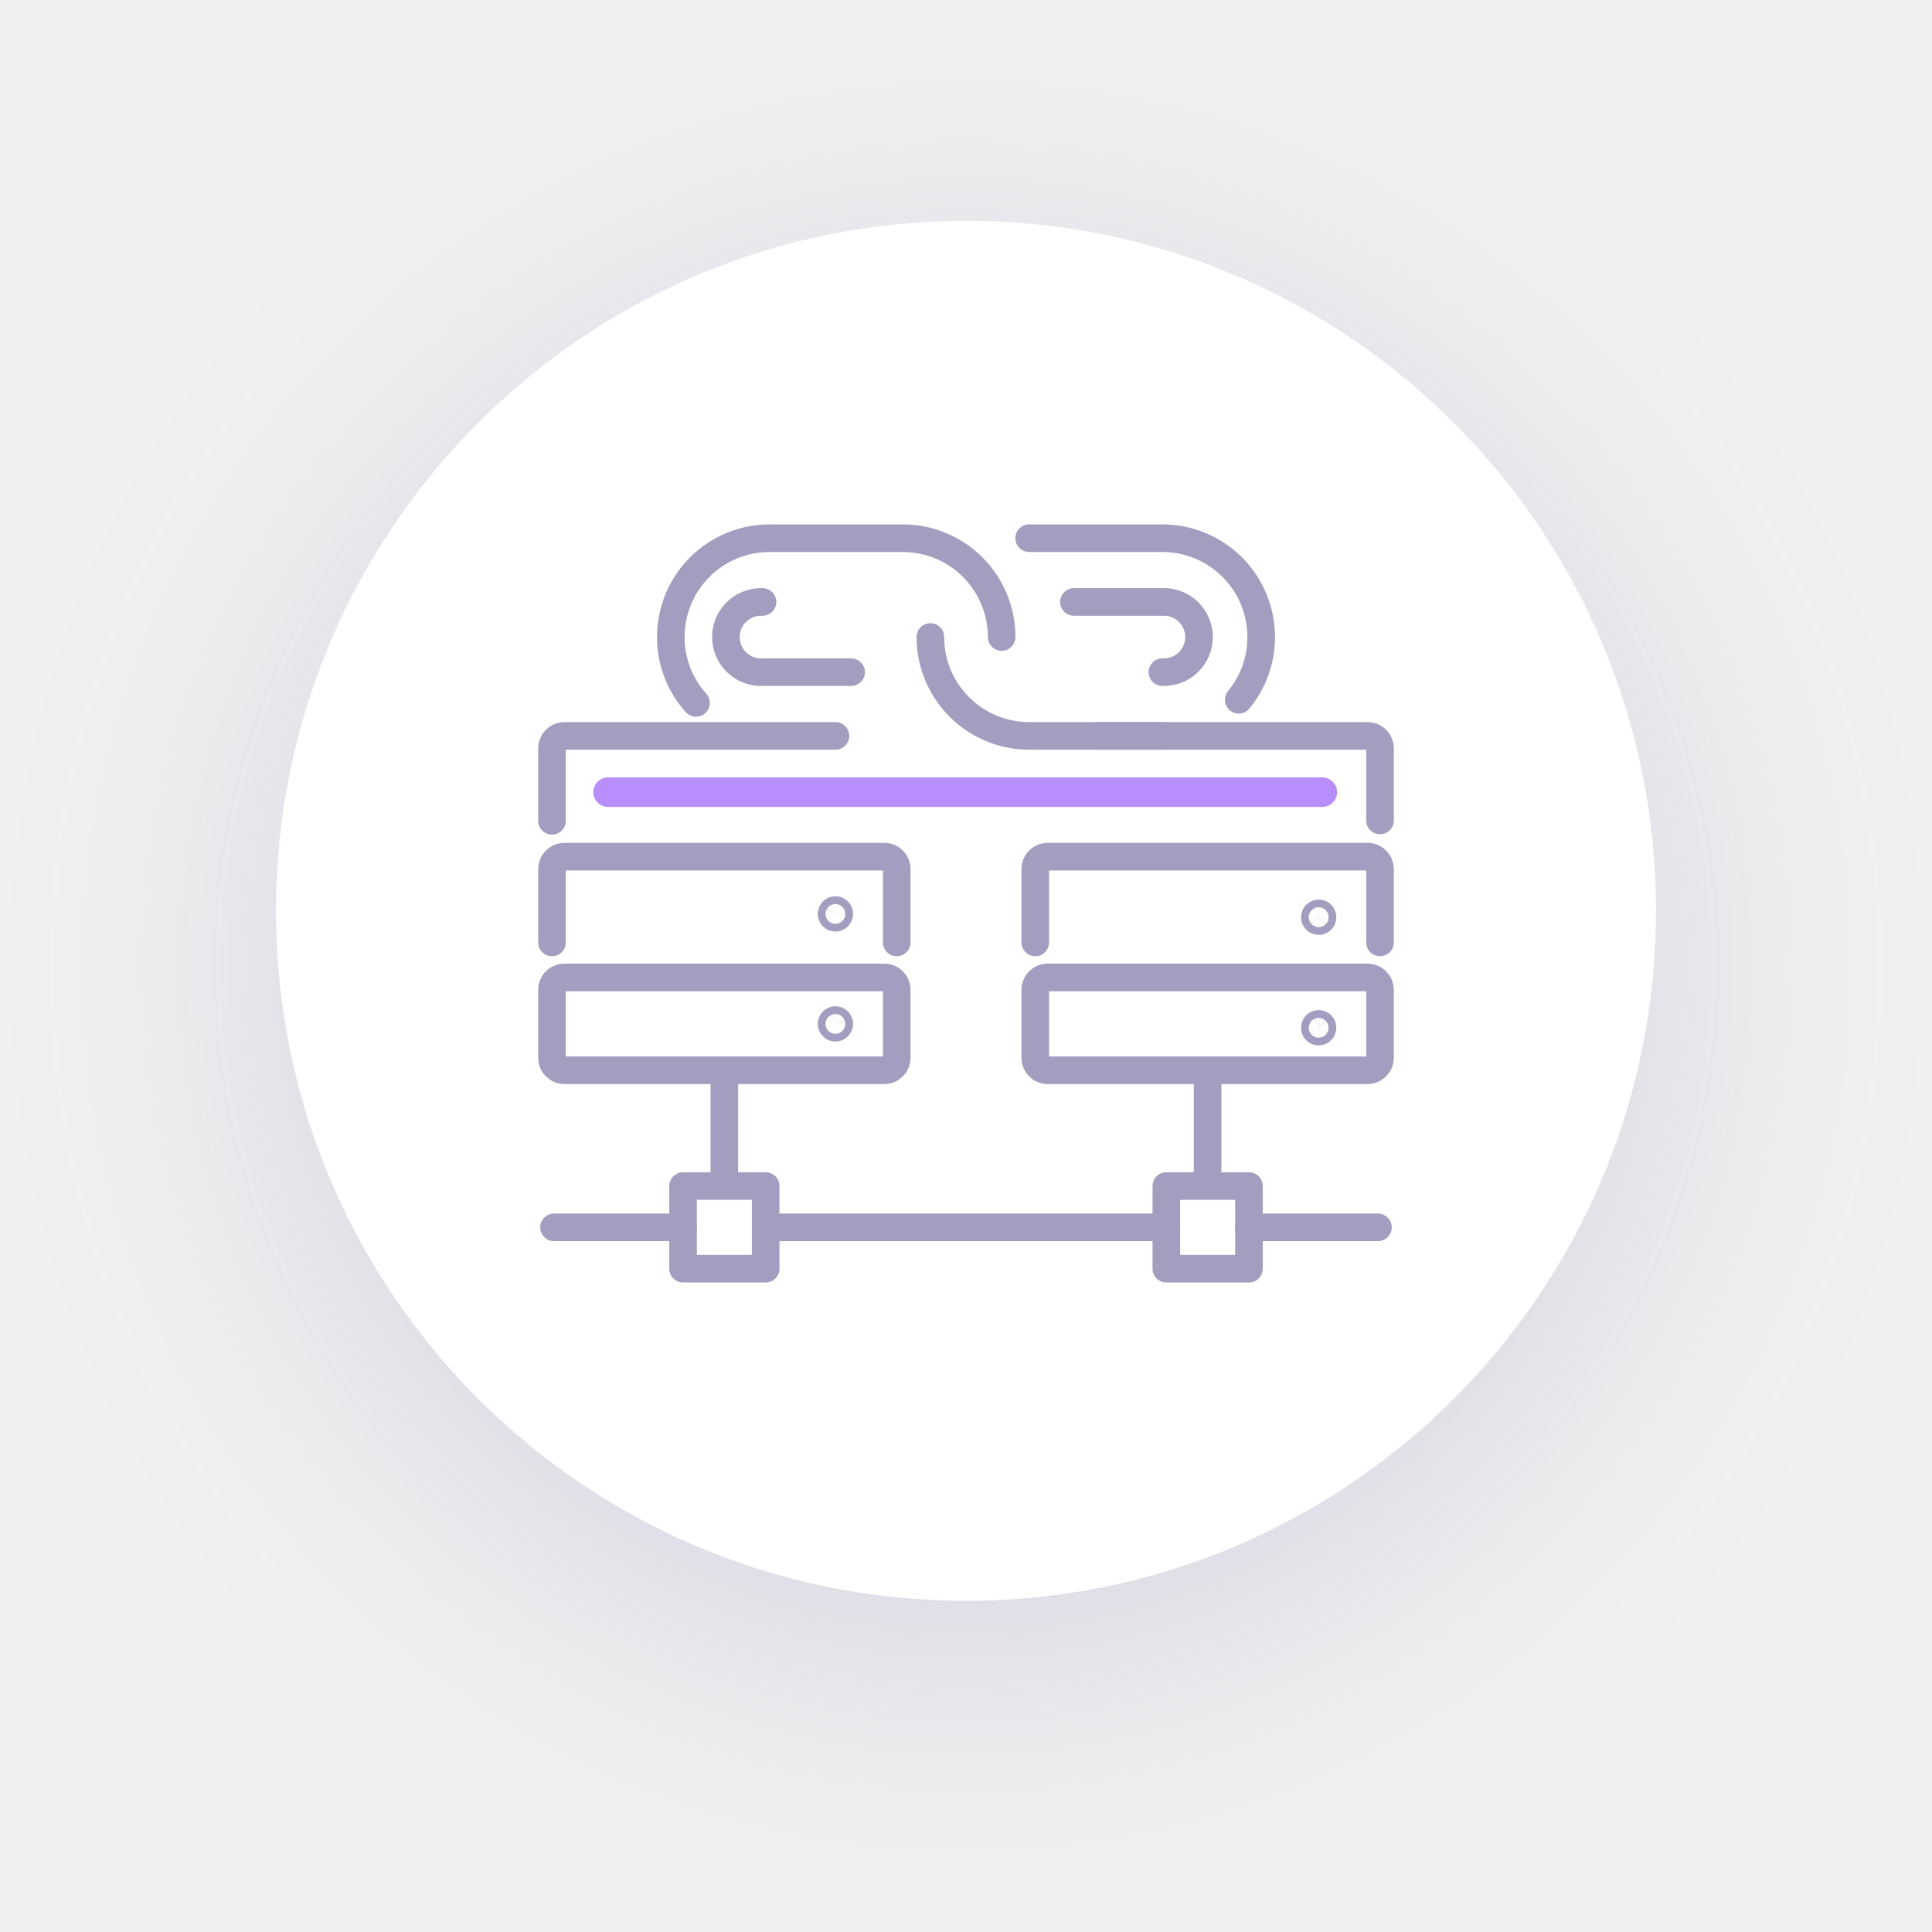
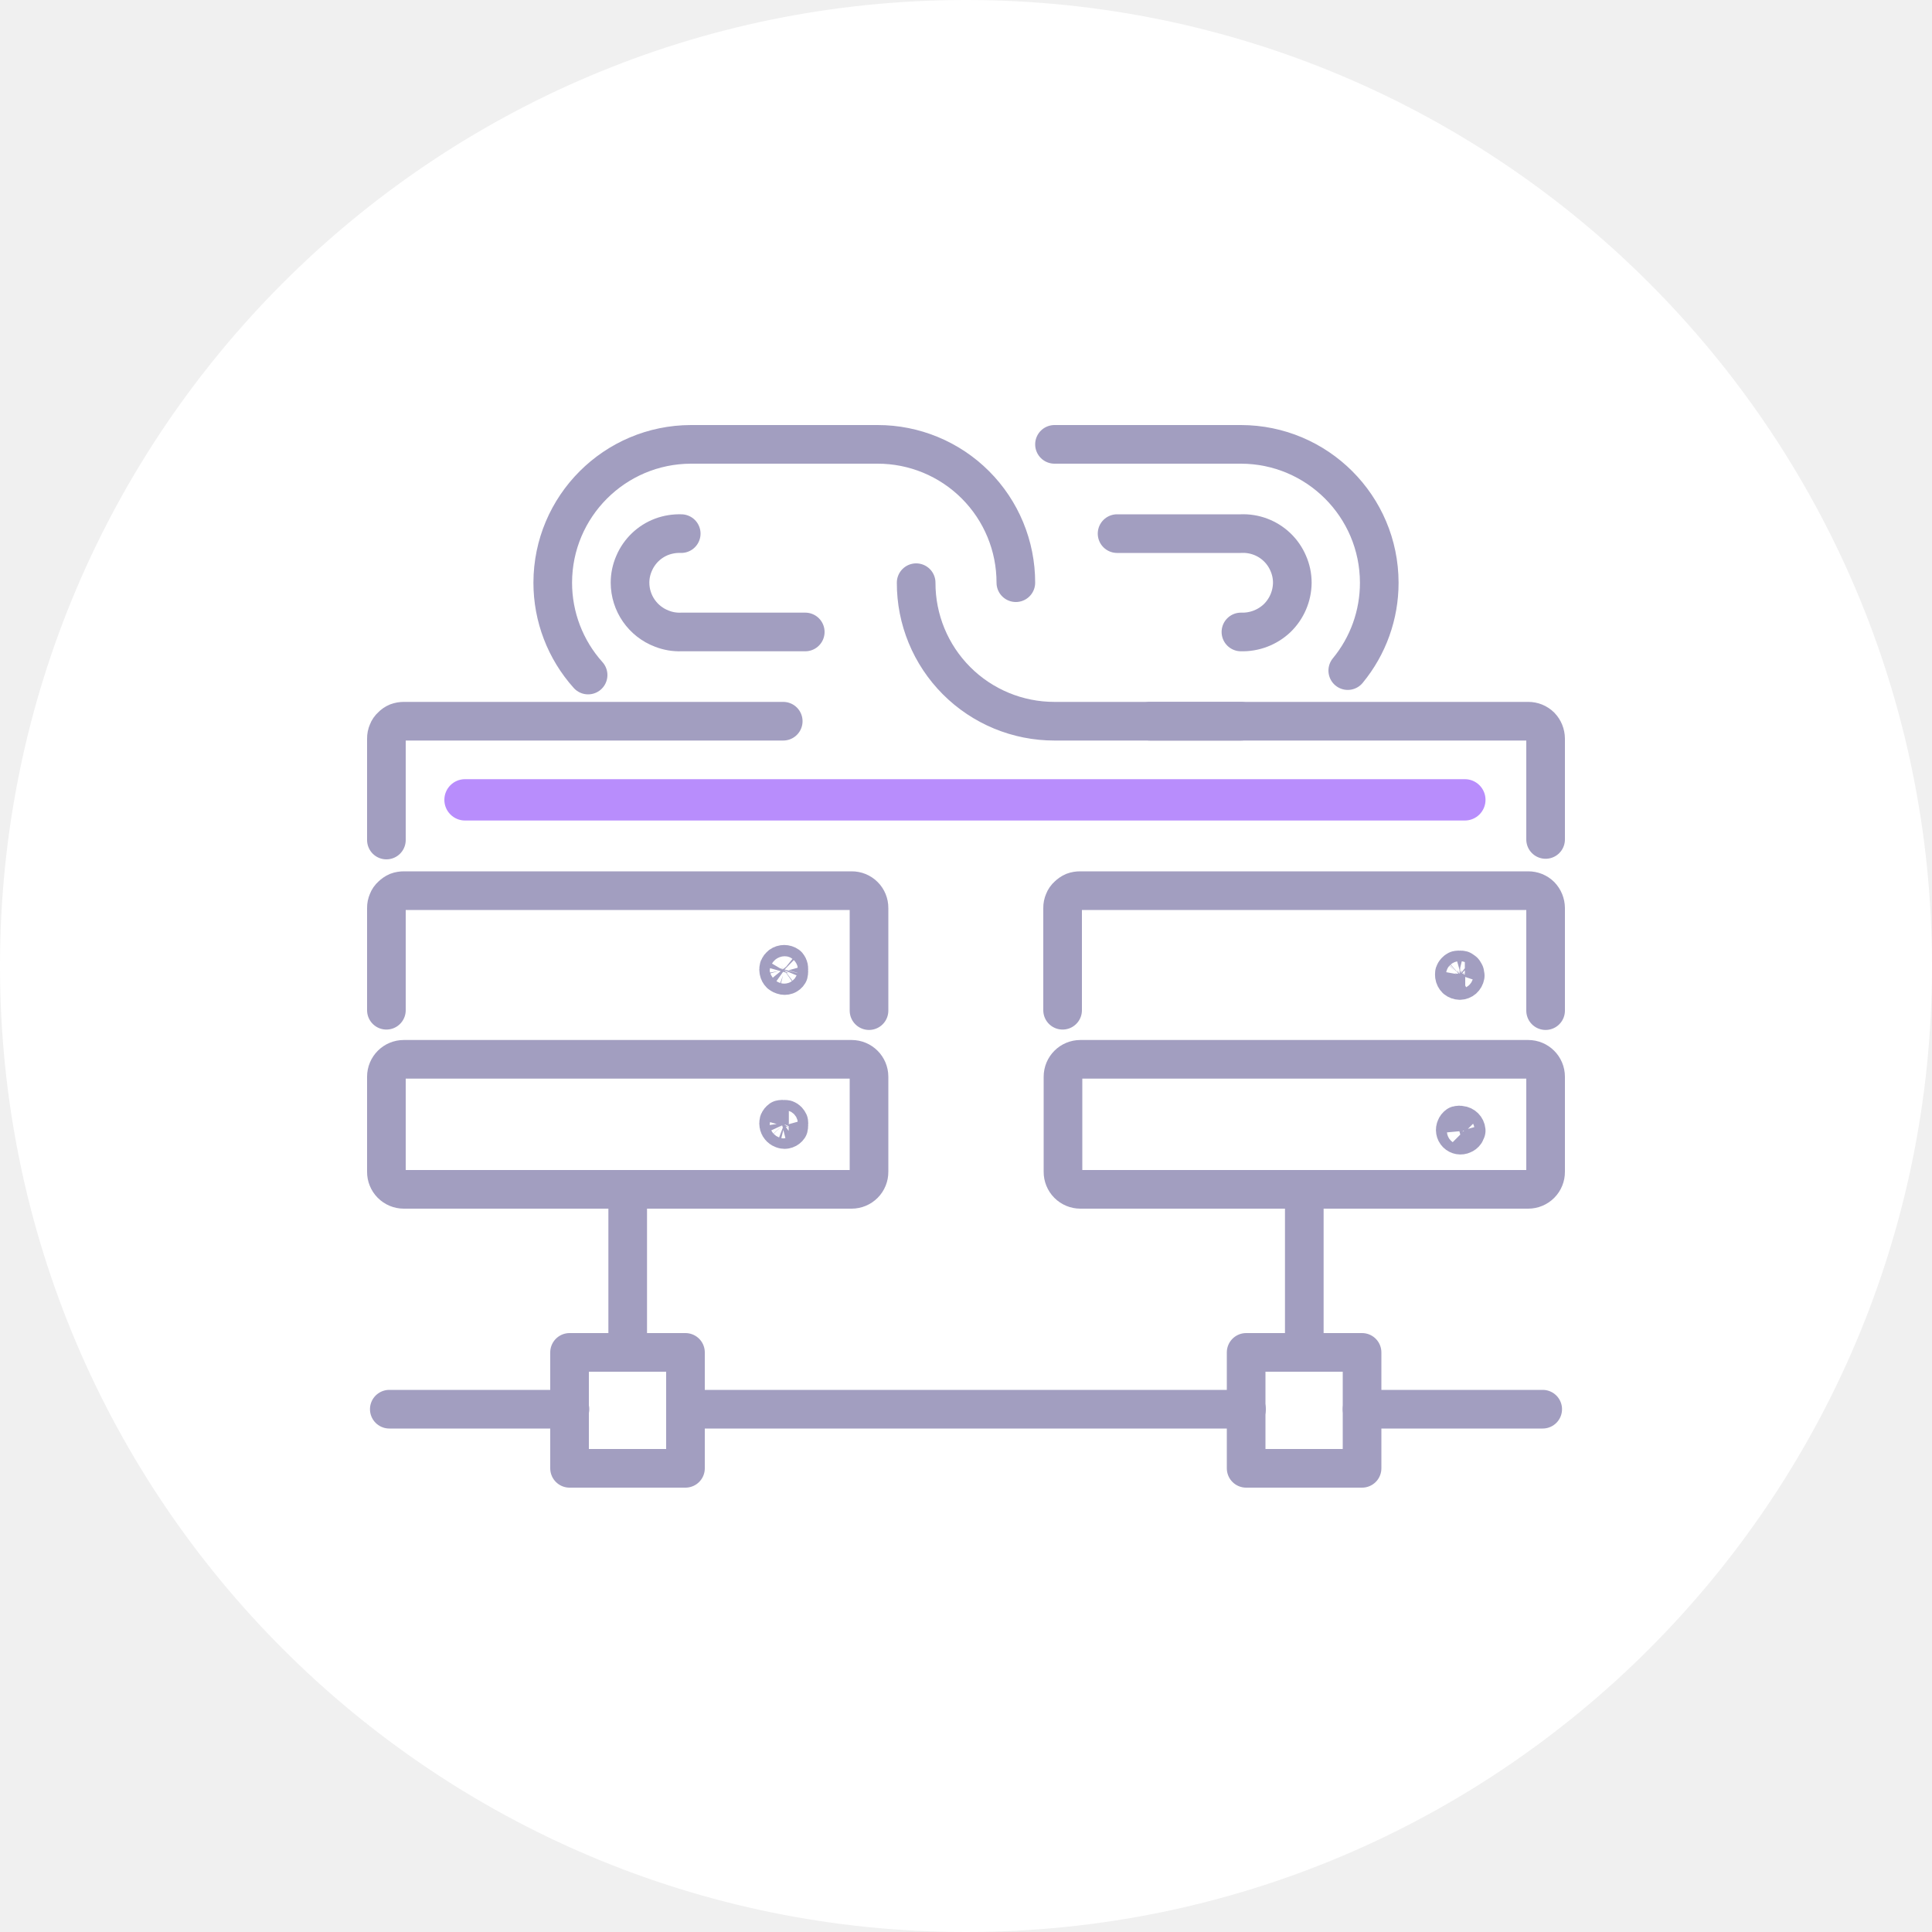
- <svg xmlns="http://www.w3.org/2000/svg" width="140" height="140" viewBox="0 0 140 140" fill="none">
-   <g filter="url(#filter0_d)">
-     <circle cx="70" cy="66" r="50" fill="white" />
-   </g>
-   <path d="M50.437 50.937C49.257 49.626 48.606 47.924 48.609 46.16V46.16C48.609 44.261 49.363 42.44 50.706 41.097C52.049 39.754 53.87 39 55.769 39H65.422C67.322 39 69.143 39.754 70.486 41.097C71.829 42.44 72.583 44.261 72.583 46.16V46.16" stroke="#A29EC0" stroke-width="2" stroke-linecap="round" stroke-linejoin="round" />
-   <path d="M84.231 53.326H74.577C72.678 53.325 70.856 52.569 69.514 51.225C68.171 49.882 67.417 48.06 67.417 46.16" stroke="#A29EC0" stroke-width="2" stroke-linecap="round" stroke-linejoin="round" />
-   <path d="M74.577 39H84.231C86.13 39 87.951 39.754 89.294 41.097C90.637 42.44 91.391 44.261 91.391 46.16V46.16C91.395 47.82 90.819 49.429 89.763 50.709" stroke="#A29EC0" stroke-width="2" stroke-linecap="round" stroke-linejoin="round" />
-   <path d="M84.231 48.706C84.574 48.721 84.917 48.666 85.238 48.545C85.559 48.423 85.853 48.239 86.101 48.001C86.349 47.763 86.547 47.478 86.681 47.162C86.816 46.846 86.886 46.506 86.886 46.163C86.886 45.819 86.816 45.48 86.681 45.164C86.547 44.848 86.349 44.562 86.101 44.325C85.853 44.087 85.559 43.902 85.238 43.781C84.917 43.66 84.574 43.605 84.231 43.62H77.821" stroke="#A29EC0" stroke-width="2" stroke-linecap="round" stroke-linejoin="round" />
-   <path d="M55.256 43.62C54.913 43.605 54.571 43.66 54.249 43.781C53.928 43.902 53.634 44.087 53.386 44.325C53.138 44.562 52.941 44.848 52.806 45.164C52.671 45.48 52.601 45.819 52.601 46.163C52.601 46.506 52.671 46.846 52.806 47.162C52.941 47.478 53.138 47.763 53.386 48.001C53.634 48.239 53.928 48.423 54.249 48.545C54.571 48.666 54.913 48.721 55.256 48.706H61.676" stroke="#A29EC0" stroke-width="2" stroke-linecap="round" stroke-linejoin="round" />
-   <path d="M52.488 77.556V85.947" stroke="#A29EC0" stroke-width="2" stroke-linejoin="round" />
-   <path d="M55.484 85.947H49.497V91.934H55.484V85.947Z" stroke="#A29EC0" stroke-width="2" stroke-linejoin="round" />
-   <path d="M90.503 85.947H84.516V91.934H90.503V85.947Z" stroke="#A29EC0" stroke-width="2" stroke-linejoin="round" />
-   <path d="M49.496 88.938H40.147" stroke="#A29EC0" stroke-width="2" stroke-linecap="round" stroke-linejoin="round" />
-   <path d="M84.516 88.938H55.484" stroke="#A29EC0" stroke-width="2" stroke-linecap="round" stroke-linejoin="round" />
-   <path d="M87.507 77.556V85.947" stroke="#A29EC0" stroke-width="2" stroke-linejoin="round" />
-   <path d="M99.853 88.938H90.503" stroke="#A29EC0" stroke-width="2" stroke-linecap="round" stroke-linejoin="round" />
-   <path d="M40 59.48V54.228C40 54.109 40.023 53.992 40.069 53.882C40.115 53.772 40.182 53.672 40.266 53.588C40.35 53.505 40.45 53.438 40.56 53.393C40.67 53.348 40.788 53.325 40.907 53.326H60.541" stroke="#A29EC0" stroke-width="2" stroke-miterlimit="10" stroke-linecap="round" />
-   <path d="M40 68.293V62.979C40 62.86 40.023 62.743 40.069 62.633C40.115 62.523 40.182 62.423 40.266 62.34C40.35 62.256 40.45 62.189 40.56 62.144C40.67 62.099 40.788 62.076 40.907 62.077H64.079C64.318 62.077 64.548 62.172 64.717 62.341C64.886 62.511 64.981 62.74 64.981 62.979V68.293" stroke="#A29EC0" stroke-width="2" stroke-miterlimit="10" stroke-linecap="round" />
-   <path d="M64.079 70.828H40.902C40.404 70.828 40 71.232 40 71.73V76.654C40 77.153 40.404 77.556 40.902 77.556H64.079C64.577 77.556 64.981 77.153 64.981 76.654V71.73C64.981 71.232 64.577 70.828 64.079 70.828Z" stroke="#A29EC0" stroke-width="2" stroke-linejoin="round" />
-   <path d="M60.817 66.222C60.818 66.278 60.802 66.333 60.772 66.38C60.741 66.426 60.697 66.463 60.646 66.485C60.595 66.507 60.538 66.513 60.483 66.502C60.428 66.491 60.378 66.465 60.339 66.425C60.299 66.386 60.272 66.335 60.262 66.281C60.251 66.226 60.257 66.169 60.279 66.118C60.301 66.066 60.337 66.022 60.384 65.992C60.431 65.962 60.486 65.946 60.541 65.947C60.614 65.947 60.684 65.976 60.736 66.028C60.788 66.079 60.817 66.149 60.817 66.222Z" stroke="#A29EC0" stroke-width="2" stroke-linecap="round" stroke-linejoin="round" />
-   <path d="M60.817 74.195C60.817 74.25 60.8 74.305 60.769 74.351C60.738 74.397 60.694 74.433 60.643 74.454C60.591 74.475 60.535 74.48 60.48 74.469C60.426 74.458 60.376 74.431 60.337 74.391C60.298 74.351 60.272 74.301 60.261 74.246C60.251 74.192 60.257 74.135 60.279 74.084C60.301 74.033 60.338 73.99 60.385 73.96C60.431 73.929 60.486 73.914 60.541 73.915C60.578 73.915 60.614 73.922 60.648 73.936C60.682 73.95 60.712 73.971 60.738 73.997C60.764 74.023 60.784 74.054 60.797 74.088C60.811 74.122 60.818 74.158 60.817 74.195V74.195Z" stroke="#A29EC0" stroke-width="2" stroke-linecap="round" stroke-linejoin="round" />
-   <path d="M79.53 53.326H99.098C99.337 53.326 99.567 53.421 99.736 53.59C99.905 53.759 100 53.989 100 54.228V59.451" stroke="#A29EC0" stroke-width="2" stroke-miterlimit="10" stroke-linecap="round" />
-   <path d="M75.019 68.293V62.979C75.019 62.86 75.043 62.743 75.088 62.633C75.134 62.523 75.201 62.423 75.285 62.34C75.369 62.256 75.469 62.189 75.579 62.144C75.689 62.099 75.807 62.076 75.926 62.077H99.098C99.337 62.077 99.567 62.172 99.736 62.341C99.905 62.511 100 62.74 100 62.979V68.293" stroke="#A29EC0" stroke-width="2" stroke-miterlimit="10" stroke-linecap="round" />
-   <path d="M99.098 70.828H75.921C75.423 70.828 75.019 71.232 75.019 71.73V76.654C75.019 77.153 75.423 77.556 75.921 77.556H99.098C99.596 77.556 100 77.153 100 76.654V71.73C100 71.232 99.596 70.828 99.098 70.828Z" stroke="#A29EC0" stroke-width="2" stroke-linejoin="round" />
-   <path d="M95.836 66.502C95.827 66.57 95.794 66.632 95.743 66.677C95.692 66.722 95.626 66.746 95.558 66.746C95.49 66.746 95.424 66.722 95.373 66.677C95.322 66.632 95.289 66.57 95.28 66.502C95.275 66.463 95.278 66.423 95.29 66.385C95.302 66.347 95.321 66.311 95.347 66.281C95.374 66.251 95.406 66.227 95.442 66.211C95.479 66.194 95.518 66.186 95.558 66.186C95.598 66.186 95.637 66.194 95.674 66.211C95.71 66.227 95.742 66.251 95.769 66.281C95.795 66.311 95.814 66.347 95.826 66.385C95.838 66.423 95.841 66.463 95.836 66.502V66.502Z" stroke="#A29EC0" stroke-width="2" stroke-linecap="round" stroke-linejoin="round" />
-   <path d="M95.836 74.47C95.837 74.526 95.821 74.581 95.79 74.627C95.76 74.674 95.716 74.711 95.665 74.733C95.614 74.754 95.557 74.76 95.502 74.75C95.447 74.739 95.397 74.712 95.357 74.673C95.318 74.633 95.291 74.583 95.281 74.528C95.27 74.474 95.276 74.417 95.298 74.365C95.319 74.314 95.356 74.27 95.403 74.24C95.45 74.21 95.504 74.194 95.56 74.195C95.633 74.195 95.703 74.224 95.755 74.275C95.807 74.327 95.836 74.397 95.836 74.47V74.47Z" stroke="#A29EC0" stroke-width="2" stroke-linecap="round" stroke-linejoin="round" />
-   <path d="M95.819 56.333H44.067C43.475 56.333 42.996 56.813 42.996 57.404C42.996 57.995 43.475 58.475 44.067 58.475H95.819C96.41 58.475 96.89 57.995 96.89 57.404C96.89 56.813 96.41 56.333 95.819 56.333Z" fill="#B88DFC" />
+ <svg xmlns="http://www.w3.org/2000/svg" width="100" height="100" viewBox="0 0 100 100">
  <defs>
-     <filter id="filter0_d" x="0" y="0" width="140" height="140" filterUnits="userSpaceOnUse" color-interpolation-filters="sRGB">
-       <feFlood flood-opacity="0" result="BackgroundImageFix" />
-       <feColorMatrix in="SourceAlpha" type="matrix" values="0 0 0 0 0 0 0 0 0 0 0 0 0 0 0 0 0 0 127 0" result="hardAlpha" />
-       <feOffset dy="4" />
-       <feGaussianBlur stdDeviation="10" />
-       <feColorMatrix type="matrix" values="0 0 0 0 0.835 0 0 0 0 0.843 0 0 0 0 0.886 0 0 0 1 0" />
-       <feBlend mode="normal" in2="BackgroundImageFix" result="effect1_dropShadow" />
-       <feBlend mode="normal" in="SourceGraphic" in2="effect1_dropShadow" result="shape" />
-     </filter>
+     <style>.a{fill:#fff;}.b,.c,.d{fill:none;stroke:#a29ec0;stroke-width:2px;}.b,.d{stroke-linecap:round;}.b,.c{stroke-linejoin:round;}.d{stroke-miterlimit:10;}.e{fill:#b88dfc;}</style>
  </defs>
+   <circle class="a" cx="50" cy="50" r="50" />
+   <path class="b" d="M50.44,50.94a7.15,7.15,0,0,1-1.83-4.78h0A7.17,7.17,0,0,1,55.77,39h9.65a7.15,7.15,0,0,1,7.16,7.16h0" transform="translate(-20 -16)" />
+   <path class="b" d="M84.23,53.33H74.58a7.15,7.15,0,0,1-7.16-7.17" transform="translate(-20 -16)" />
+   <path class="b" d="M74.58,39h9.65a7.17,7.17,0,0,1,7.16,7.16h0a7.13,7.13,0,0,1-1.63,4.55" transform="translate(-20 -16)" />
+   <path class="b" d="M84.23,48.71A2.61,2.61,0,0,0,86.1,48a2.59,2.59,0,0,0,.79-1.84,2.49,2.49,0,0,0-.21-1,2.53,2.53,0,0,0-.58-.84,2.54,2.54,0,0,0-1.87-.7H77.82" transform="translate(-20 -16)" />
+   <path class="b" d="M55.26,43.62a2.64,2.64,0,0,0-1,.16,2.53,2.53,0,0,0-1.44,1.38,2.49,2.49,0,0,0-.21,1,2.55,2.55,0,0,0,1.65,2.38,2.47,2.47,0,0,0,1,.17h6.42" transform="translate(-20 -16)" />
+   <path class="c" d="M52.49,77.56V86" transform="translate(-20 -16)" />
+   <path class="c" d="M55.48,86h-6v6h6Z" transform="translate(-20 -16)" />
+   <path class="c" d="M90.5,86h-6v6h6Z" transform="translate(-20 -16)" />
+   <path class="b" d="M49.5,88.94H40.15" transform="translate(-20 -16)" />
+   <path class="b" d="M84.52,88.94h-29" transform="translate(-20 -16)" />
+   <path class="c" d="M87.51,77.56V86" transform="translate(-20 -16)" />
+   <path class="b" d="M99.85,88.94H90.5" transform="translate(-20 -16)" />
+   <path class="d" d="M40,59.48V54.23a.84.84,0,0,1,.07-.35.72.72,0,0,1,.2-.29.84.84,0,0,1,.29-.2,1,1,0,0,1,.35-.06H60.54" transform="translate(-20 -16)" />
+   <path class="d" d="M40,68.29V63a.84.84,0,0,1,.07-.35.72.72,0,0,1,.2-.29,1,1,0,0,1,.29-.2,1,1,0,0,1,.35-.06H64.08a.89.89,0,0,1,.9.9v5.31" transform="translate(-20 -16)" />
+   <path class="c" d="M64.08,70.83H40.9a.9.9,0,0,0-.9.9v4.92a.9.9,0,0,0,.9.91H64.08a.9.9,0,0,0,.9-.91V71.73A.9.9,0,0,0,64.08,70.83Z" transform="translate(-20 -16)" />
+   <path class="b" d="M60.82,66.22a.3.3,0,0,1,0,.16.23.23,0,0,1-.12.1.25.25,0,0,1-.17,0,.37.37,0,0,1-.14-.07.28.28,0,0,1-.08-.15.3.3,0,0,1,0-.16.32.32,0,0,1,.1-.13.31.31,0,0,1,.36,0A.27.27,0,0,1,60.82,66.22Z" transform="translate(-20 -16)" />
+   <path class="b" d="M60.82,74.19a.3.3,0,0,1,0,.16.26.26,0,0,1-.13.1.23.23,0,0,1-.16,0,.31.31,0,0,1-.22-.22.33.33,0,0,1,0-.17.29.29,0,0,1,.1-.12.33.33,0,0,1,.16,0,.23.23,0,0,1,.11,0,.24.24,0,0,1,.09.06.35.35,0,0,1,.06.09.36.36,0,0,1,0,.1Z" transform="translate(-20 -16)" />
+   <path class="d" d="M79.53,53.33H99.1a.9.9,0,0,1,.64.26.94.94,0,0,1,.26.64v5.22" transform="translate(-20 -16)" />
+   <path class="d" d="M75,68.29V63a.84.84,0,0,1,.07-.35.72.72,0,0,1,.2-.29,1,1,0,0,1,.29-.2,1,1,0,0,1,.35-.06H99.1a.9.9,0,0,1,.64.26A.94.94,0,0,1,100,63v5.31" transform="translate(-20 -16)" />
+   <path class="c" d="M99.1,70.83H75.92a.9.9,0,0,0-.9.9v4.92a.9.9,0,0,0,.9.91H99.1a.9.9,0,0,0,.9-.91V71.73A.9.9,0,0,0,99.1,70.83Z" transform="translate(-20 -16)" />
+   <path class="b" d="M95.84,66.5a.32.32,0,0,1-.1.18.29.29,0,0,1-.18.07.32.32,0,0,1-.19-.07.31.31,0,0,1-.09-.18.49.49,0,0,1,0-.12.27.27,0,0,1,.06-.1.31.31,0,0,1,.09-.07.25.25,0,0,1,.12,0,.2.2,0,0,1,.11,0l.1.07.06.1a.49.49,0,0,1,0,.12Z" transform="translate(-20 -16)" />
+   <path class="b" d="M95.84,74.47a.3.3,0,0,1,0,.16.27.27,0,0,1-.13.1.27.27,0,0,1-.36-.36.27.27,0,0,1,.1-.13.3.3,0,0,1,.16,0,.31.31,0,0,1,.28.28Z" transform="translate(-20 -16)" />
+   <path class="e" d="M95.82,56.33H44.07a1.07,1.07,0,0,0,0,2.14H95.82a1.07,1.07,0,1,0,0-2.14Z" transform="translate(-20 -16)" />
</svg>
